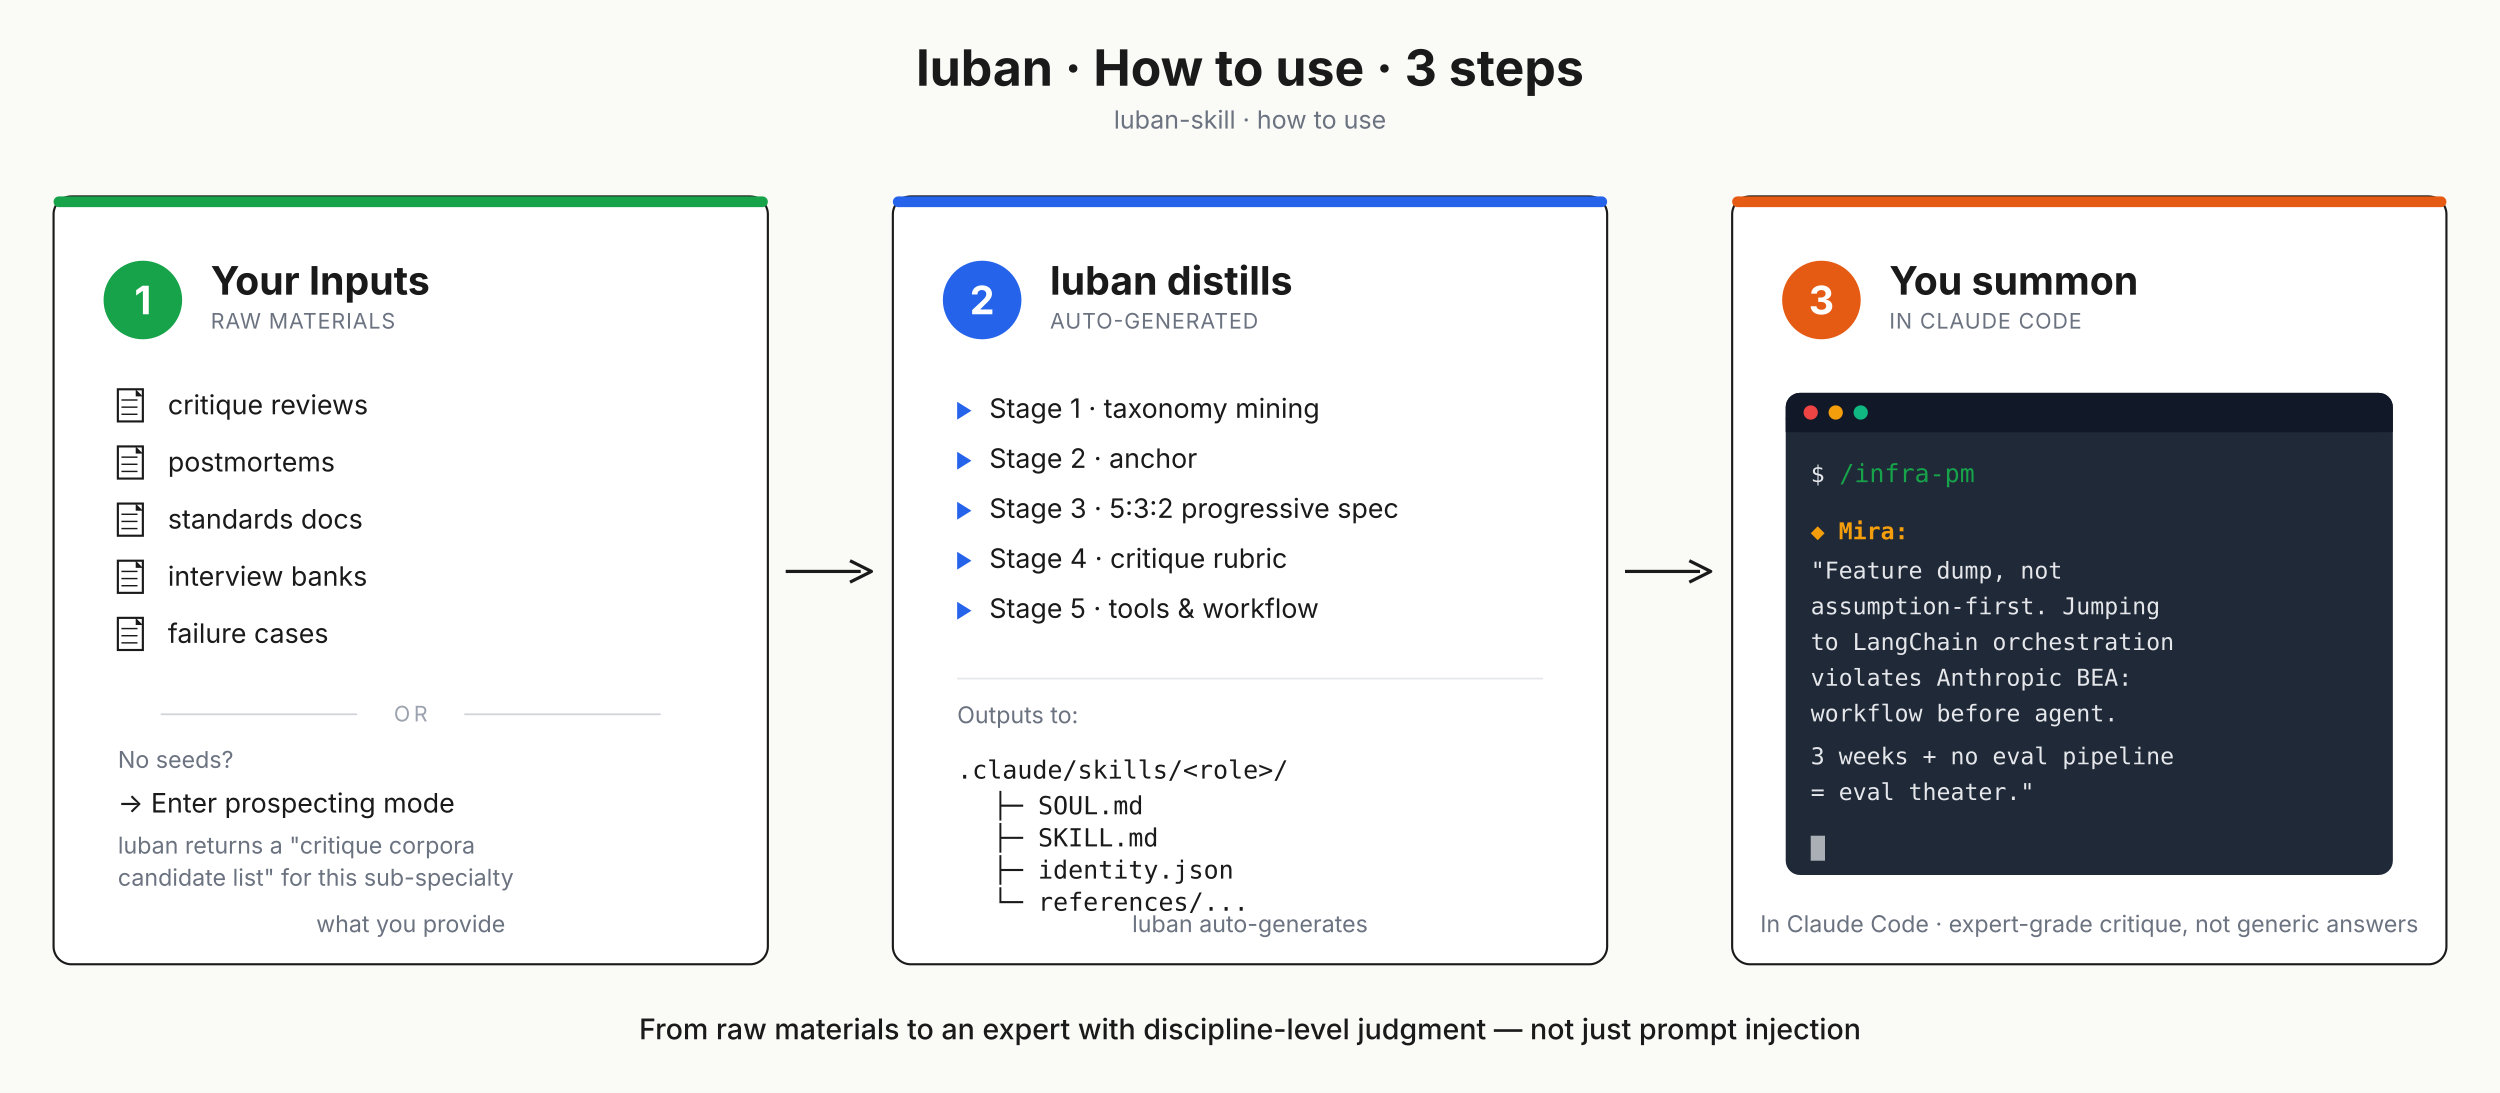
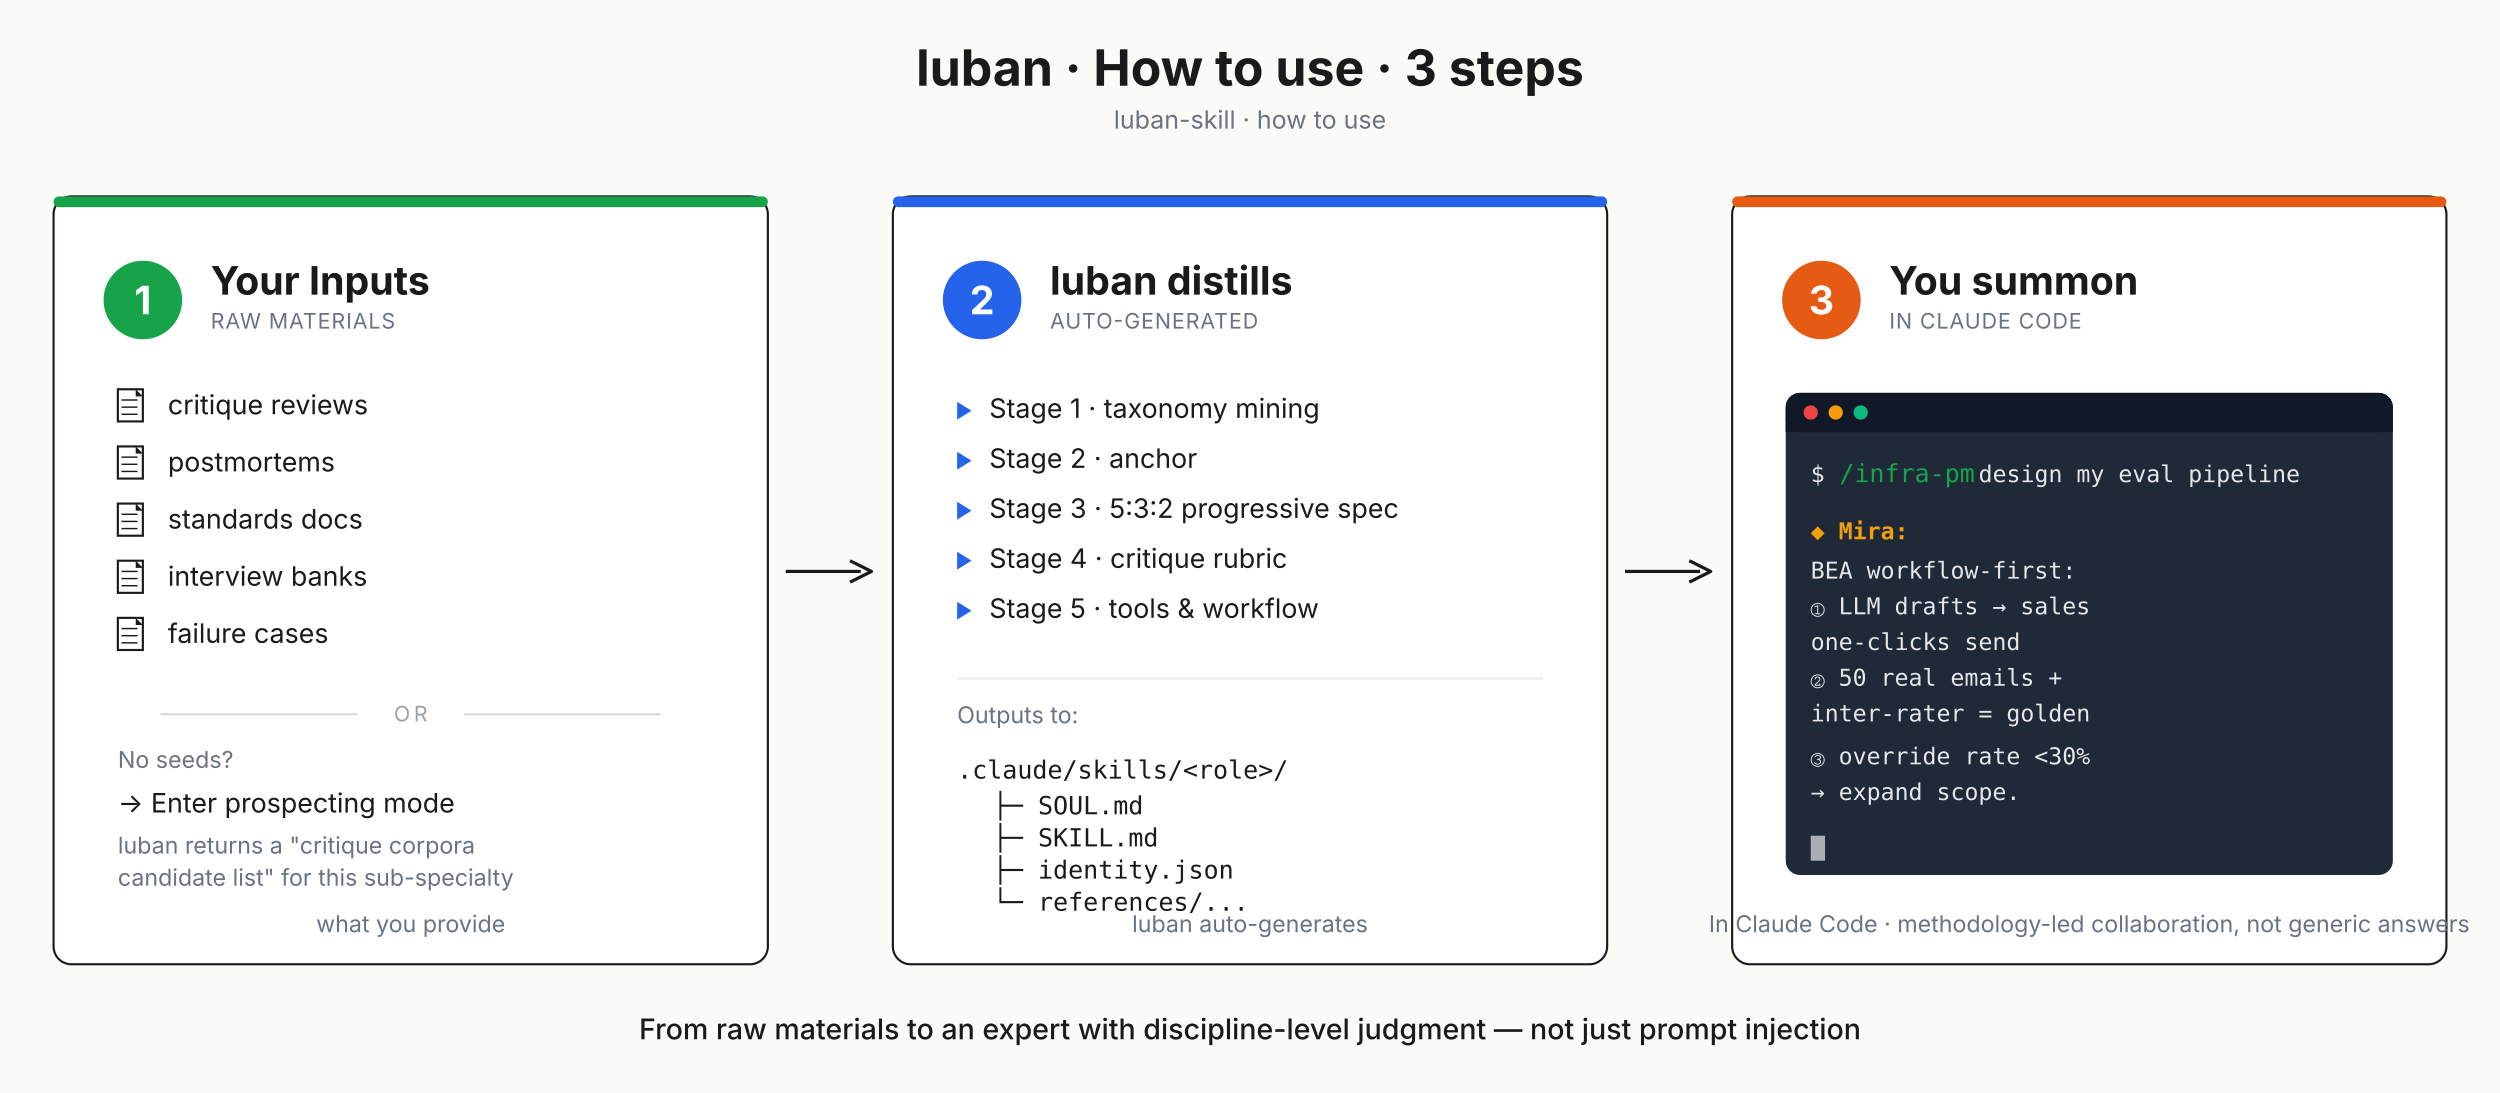
<svg xmlns="http://www.w3.org/2000/svg" viewBox="0 0 1400 612" font-family="ui-sans-serif, system-ui, -apple-system, 'Segoe UI', sans-serif">
  <defs>
    <style>
      .title      { font-size: 28px; font-weight: 700; fill: #1A1A1A; }
      .subtitle   { font-size: 14px; fill: #6B7280; }
      .panel-h    { font-size: 22px; font-weight: 700; fill: #1A1A1A; }
      .panel-sub  { font-size: 12px; fill: #6B7280; letter-spacing: 0.5px; }
      .step-num   { font-size: 22px; font-weight: 700; fill: #FFFFFF; }
      .row        { font-size: 15px; fill: #1A1A1A; }
      .row-mono   { font-size: 14px; fill: #1A1A1A; font-family: ui-monospace, 'JetBrains Mono', Menlo, Consolas, monospace; }
      .row-dim    { font-size: 13px; fill: #6B7280; }
      .row-em     { font-size: 14px; fill: #1A1A1A; font-style: italic; }
      .divider-t  { font-size: 12px; fill: #9CA3AF; letter-spacing: 2px; }
      .footer-lbl { font-size: 13px; fill: #6B7280; }
      .tagline    { font-size: 16px; fill: #1A1A1A; font-weight: 500; }
      .term-cmd   { font-size: 14px; fill: #16A34A; font-family: ui-monospace, 'JetBrains Mono', Menlo, Consolas, monospace; }
      .term-out   { font-size: 13px; fill: #E5E7EB; font-family: ui-monospace, 'JetBrains Mono', Menlo, Consolas, monospace; }
      .term-name  { font-size: 13px; fill: #F59E0B; font-family: ui-monospace, 'JetBrains Mono', Menlo, Consolas, monospace; font-weight: 700; }
    </style>
  </defs>
  <rect width="1400" height="612" fill="#FAFAF7" />
  <text x="700" y="48" text-anchor="middle" class="title">luban · How to use · 3 steps</text>
  <text x="700" y="72" text-anchor="middle" class="subtitle">luban-skill · how to use</text>
  <g transform="translate(30, 110)">
    <rect x="0" y="0" width="400" height="430" rx="10" ry="10" fill="#FFFFFF" stroke="#1A1A1A" stroke-width="1.2" />
    <rect x="0" y="0" width="400" height="6" rx="3" ry="3" fill="#16A34A" />
    <circle cx="50" cy="58" r="22" fill="#16A34A" />
    <text x="50" y="66" text-anchor="middle" class="step-num">1</text>
    <text x="88" y="55" class="panel-h">Your Inputs</text>
    <text x="88" y="74" class="panel-sub">RAW MATERIALS</text>
    <g transform="translate(36, 120)">
      <g transform="translate(0, 0)">
        <rect x="0" y="-12" width="14" height="18" fill="none" stroke="#1A1A1A" stroke-width="1.2" />
        <polyline points="10,-12 14,-8 10,-8 10,-12" fill="#1A1A1A" />
        <line x1="2" y1="-6" x2="11" y2="-6" stroke="#1A1A1A" stroke-width="0.8" />
        <line x1="2" y1="-2" x2="11" y2="-2" stroke="#1A1A1A" stroke-width="0.8" />
        <line x1="2" y1="2" x2="11" y2="2" stroke="#1A1A1A" stroke-width="0.8" />
        <text x="28" y="2" class="row">critique reviews</text>
      </g>
      <g transform="translate(0, 32)">
        <rect x="0" y="-12" width="14" height="18" fill="none" stroke="#1A1A1A" stroke-width="1.2" />
        <polyline points="10,-12 14,-8 10,-8 10,-12" fill="#1A1A1A" />
        <line x1="2" y1="-6" x2="11" y2="-6" stroke="#1A1A1A" stroke-width="0.8" />
        <line x1="2" y1="-2" x2="11" y2="-2" stroke="#1A1A1A" stroke-width="0.8" />
        <line x1="2" y1="2" x2="11" y2="2" stroke="#1A1A1A" stroke-width="0.8" />
        <text x="28" y="2" class="row">postmortems</text>
      </g>
      <g transform="translate(0, 64)">
        <rect x="0" y="-12" width="14" height="18" fill="none" stroke="#1A1A1A" stroke-width="1.2" />
        <polyline points="10,-12 14,-8 10,-8 10,-12" fill="#1A1A1A" />
        <line x1="2" y1="-6" x2="11" y2="-6" stroke="#1A1A1A" stroke-width="0.8" />
        <line x1="2" y1="-2" x2="11" y2="-2" stroke="#1A1A1A" stroke-width="0.8" />
        <line x1="2" y1="2" x2="11" y2="2" stroke="#1A1A1A" stroke-width="0.8" />
        <text x="28" y="2" class="row">standards docs</text>
      </g>
      <g transform="translate(0, 96)">
        <rect x="0" y="-12" width="14" height="18" fill="none" stroke="#1A1A1A" stroke-width="1.2" />
        <polyline points="10,-12 14,-8 10,-8 10,-12" fill="#1A1A1A" />
        <line x1="2" y1="-6" x2="11" y2="-6" stroke="#1A1A1A" stroke-width="0.8" />
        <line x1="2" y1="-2" x2="11" y2="-2" stroke="#1A1A1A" stroke-width="0.8" />
        <line x1="2" y1="2" x2="11" y2="2" stroke="#1A1A1A" stroke-width="0.8" />
        <text x="28" y="2" class="row">interview banks</text>
      </g>
      <g transform="translate(0, 128)">
        <rect x="0" y="-12" width="14" height="18" fill="none" stroke="#1A1A1A" stroke-width="1.2" />
        <polyline points="10,-12 14,-8 10,-8 10,-12" fill="#1A1A1A" />
        <line x1="2" y1="-6" x2="11" y2="-6" stroke="#1A1A1A" stroke-width="0.8" />
        <line x1="2" y1="-2" x2="11" y2="-2" stroke="#1A1A1A" stroke-width="0.8" />
        <line x1="2" y1="2" x2="11" y2="2" stroke="#1A1A1A" stroke-width="0.8" />
        <text x="28" y="2" class="row">failure cases</text>
      </g>
    </g>
    <line x1="60" y1="290" x2="170" y2="290" stroke="#D1D5DB" stroke-width="1" />
    <text x="200" y="294" text-anchor="middle" class="divider-t">OR</text>
    <line x1="230" y1="290" x2="340" y2="290" stroke="#D1D5DB" stroke-width="1" />
    <text x="36" y="320" class="row-dim">No seeds?</text>
    <text x="36" y="345" class="row">→ Enter prospecting mode</text>
    <text x="36" y="368" class="row-dim">luban returns a "critique corpora</text>
    <text x="36" y="386" class="row-dim">candidate list" for this sub-specialty</text>
    <text x="200" y="412" text-anchor="middle" class="footer-lbl">what you provide</text>
  </g>
  <g transform="translate(440, 320)">
    <line x1="0" y1="0" x2="42" y2="0" stroke="#1A1A1A" stroke-width="1.8" />
    <polyline points="36,-6 48,0 36,6" fill="none" stroke="#1A1A1A" stroke-width="1.8" stroke-linejoin="round" />
  </g>
  <g transform="translate(500, 110)">
    <rect x="0" y="0" width="400" height="430" rx="10" ry="10" fill="#FFFFFF" stroke="#1A1A1A" stroke-width="1.2" />
    <rect x="0" y="0" width="400" height="6" rx="3" ry="3" fill="#2563EB" />
    <circle cx="50" cy="58" r="22" fill="#2563EB" />
    <text x="50" y="66" text-anchor="middle" class="step-num">2</text>
    <text x="88" y="55" class="panel-h">luban distills</text>
    <text x="88" y="74" class="panel-sub">AUTO-GENERATED</text>
    <g transform="translate(36, 120)">
      <g transform="translate(0, 0)">
        <polygon points="0,-5 0,5 8,0" fill="#2563EB" />
        <text x="18" y="4" class="row">Stage 1 · taxonomy mining</text>
      </g>
      <g transform="translate(0, 28)">
        <polygon points="0,-5 0,5 8,0" fill="#2563EB" />
        <text x="18" y="4" class="row">Stage 2 · anchor</text>
      </g>
      <g transform="translate(0, 56)">
        <polygon points="0,-5 0,5 8,0" fill="#2563EB" />
        <text x="18" y="4" class="row">Stage 3 · 5:3:2 progressive spec</text>
      </g>
      <g transform="translate(0, 84)">
        <polygon points="0,-5 0,5 8,0" fill="#2563EB" />
        <text x="18" y="4" class="row">Stage 4 · critique rubric</text>
      </g>
      <g transform="translate(0, 112)">
        <polygon points="0,-5 0,5 8,0" fill="#2563EB" />
        <text x="18" y="4" class="row">Stage 5 · tools &amp; workflow</text>
      </g>
    </g>
    <line x1="36" y1="270" x2="364" y2="270" stroke="#E5E7EB" stroke-width="1" />
    <text x="36" y="295" class="row-dim">Outputs to:</text>
    <g transform="translate(36, 312)">
      <text x="0" y="14" class="row-mono">.claude/skills/&lt;role&gt;/</text>
      <text x="20" y="34" class="row-mono">├─ SOUL.md</text>
      <text x="20" y="52" class="row-mono">├─ SKILL.md</text>
      <text x="20" y="70" class="row-mono">├─ identity.json</text>
      <text x="20" y="88" class="row-mono">└─ references/...</text>
    </g>
    <text x="200" y="412" text-anchor="middle" class="footer-lbl">luban auto-generates</text>
  </g>
  <g transform="translate(910, 320)">
    <line x1="0" y1="0" x2="42" y2="0" stroke="#1A1A1A" stroke-width="1.8" />
    <polyline points="36,-6 48,0 36,6" fill="none" stroke="#1A1A1A" stroke-width="1.8" stroke-linejoin="round" />
  </g>
  <g transform="translate(970, 110)">
    <rect x="0" y="0" width="400" height="430" rx="10" ry="10" fill="#FFFFFF" stroke="#1A1A1A" stroke-width="1.2" />
    <rect x="0" y="0" width="400" height="6" rx="3" ry="3" fill="#E55B13" />
    <circle cx="50" cy="58" r="22" fill="#E55B13" />
    <text x="50" y="66" text-anchor="middle" class="step-num">3</text>
    <text x="88" y="55" class="panel-h">You summon</text>
    <text x="88" y="74" class="panel-sub">IN CLAUDE CODE</text>
    <g transform="translate(30, 110)">
      <rect x="0" y="0" width="340" height="270" rx="8" ry="8" fill="#1F2937" />
      <rect x="0" y="0" width="340" height="22" rx="8" ry="8" fill="#111827" />
      <rect x="0" y="14" width="340" height="8" fill="#111827" />
      <circle cx="14" cy="11" r="4" fill="#EF4444" />
      <circle cx="28" cy="11" r="4" fill="#F59E0B" />
      <circle cx="42" cy="11" r="4" fill="#10B981" />
      <text x="14" y="50" class="term-out">$</text>
      <text x="30" y="50" class="term-cmd">/infra-pm</text>
+       <text x="108" y="50" class="term-out">design my eval pipeline</text>
      <text x="14" y="82" class="term-name">◆ Mira:</text>
-       <text x="14" y="104" class="term-out">"Feature dump, not</text>
-       <text x="14" y="124" class="term-out">assumption-first. Jumping</text>
-       <text x="14" y="144" class="term-out">to LangChain orchestration</text>
-       <text x="14" y="164" class="term-out">violates Anthropic BEA:</text>
-       <text x="14" y="184" class="term-out">workflow before agent.</text>
-       <text x="14" y="208" class="term-out">3 weeks + no eval pipeline</text>
-       <text x="14" y="228" class="term-out">= eval theater."</text>
+       <text x="14" y="104" class="term-out">BEA workflow-first:</text>
+       <text x="14" y="124" class="term-out">① LLM drafts → sales</text>
+       <text x="14" y="144" class="term-out">  one-clicks send</text>
+       <text x="14" y="164" class="term-out">② 50 real emails +</text>
+       <text x="14" y="184" class="term-out">  inter-rater = golden</text>
+       <text x="14" y="208" class="term-out">③ override rate &lt;30%</text>
+       <text x="14" y="228" class="term-out">  → expand scope.</text>
      <rect x="14" y="248" width="8" height="14" fill="#E5E7EB" opacity="0.7" />
    </g>
-     <text x="200" y="412" text-anchor="middle" class="footer-lbl">In Claude Code · expert-grade critique, not generic answers</text>
+     <text x="200" y="412" text-anchor="middle" class="footer-lbl">In Claude Code · methodology-led collaboration, not generic answers</text>
  </g>
  <text x="700" y="582" text-anchor="middle" class="tagline">
    From raw materials to an expert with discipline-level judgment — not just prompt injection
  </text>
</svg>
